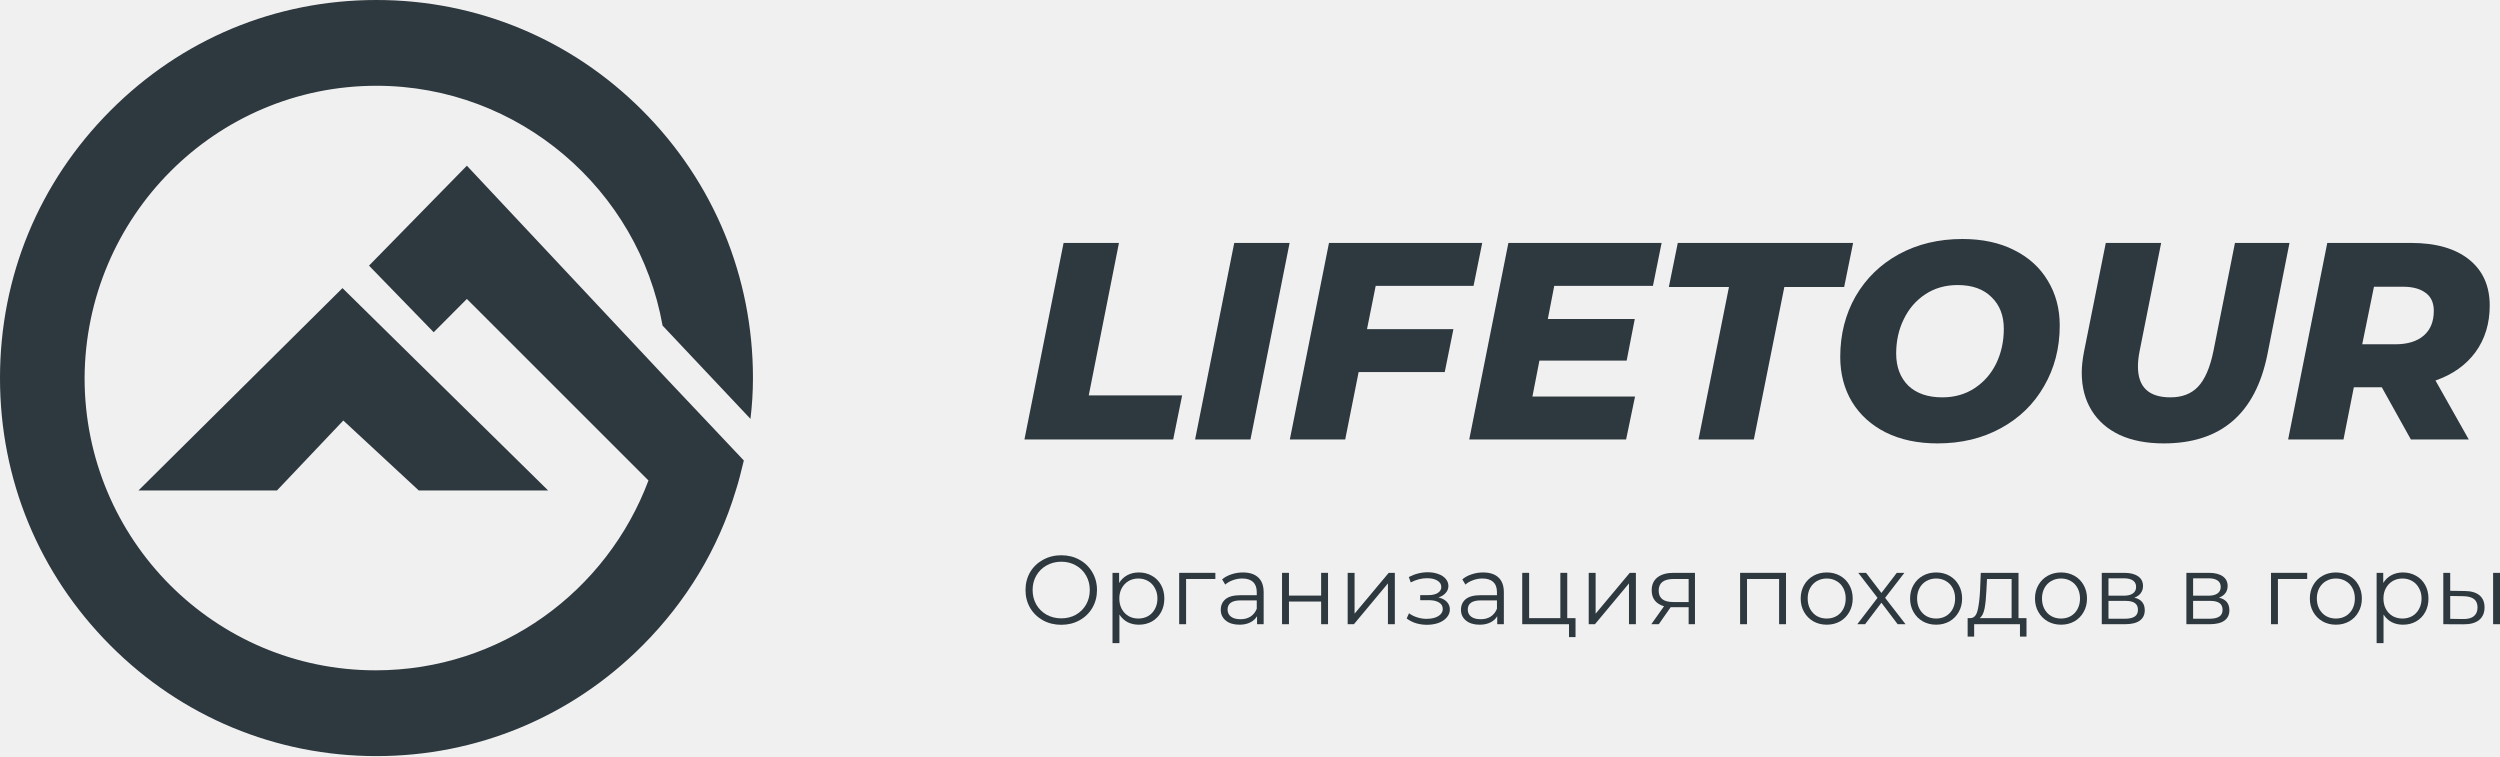
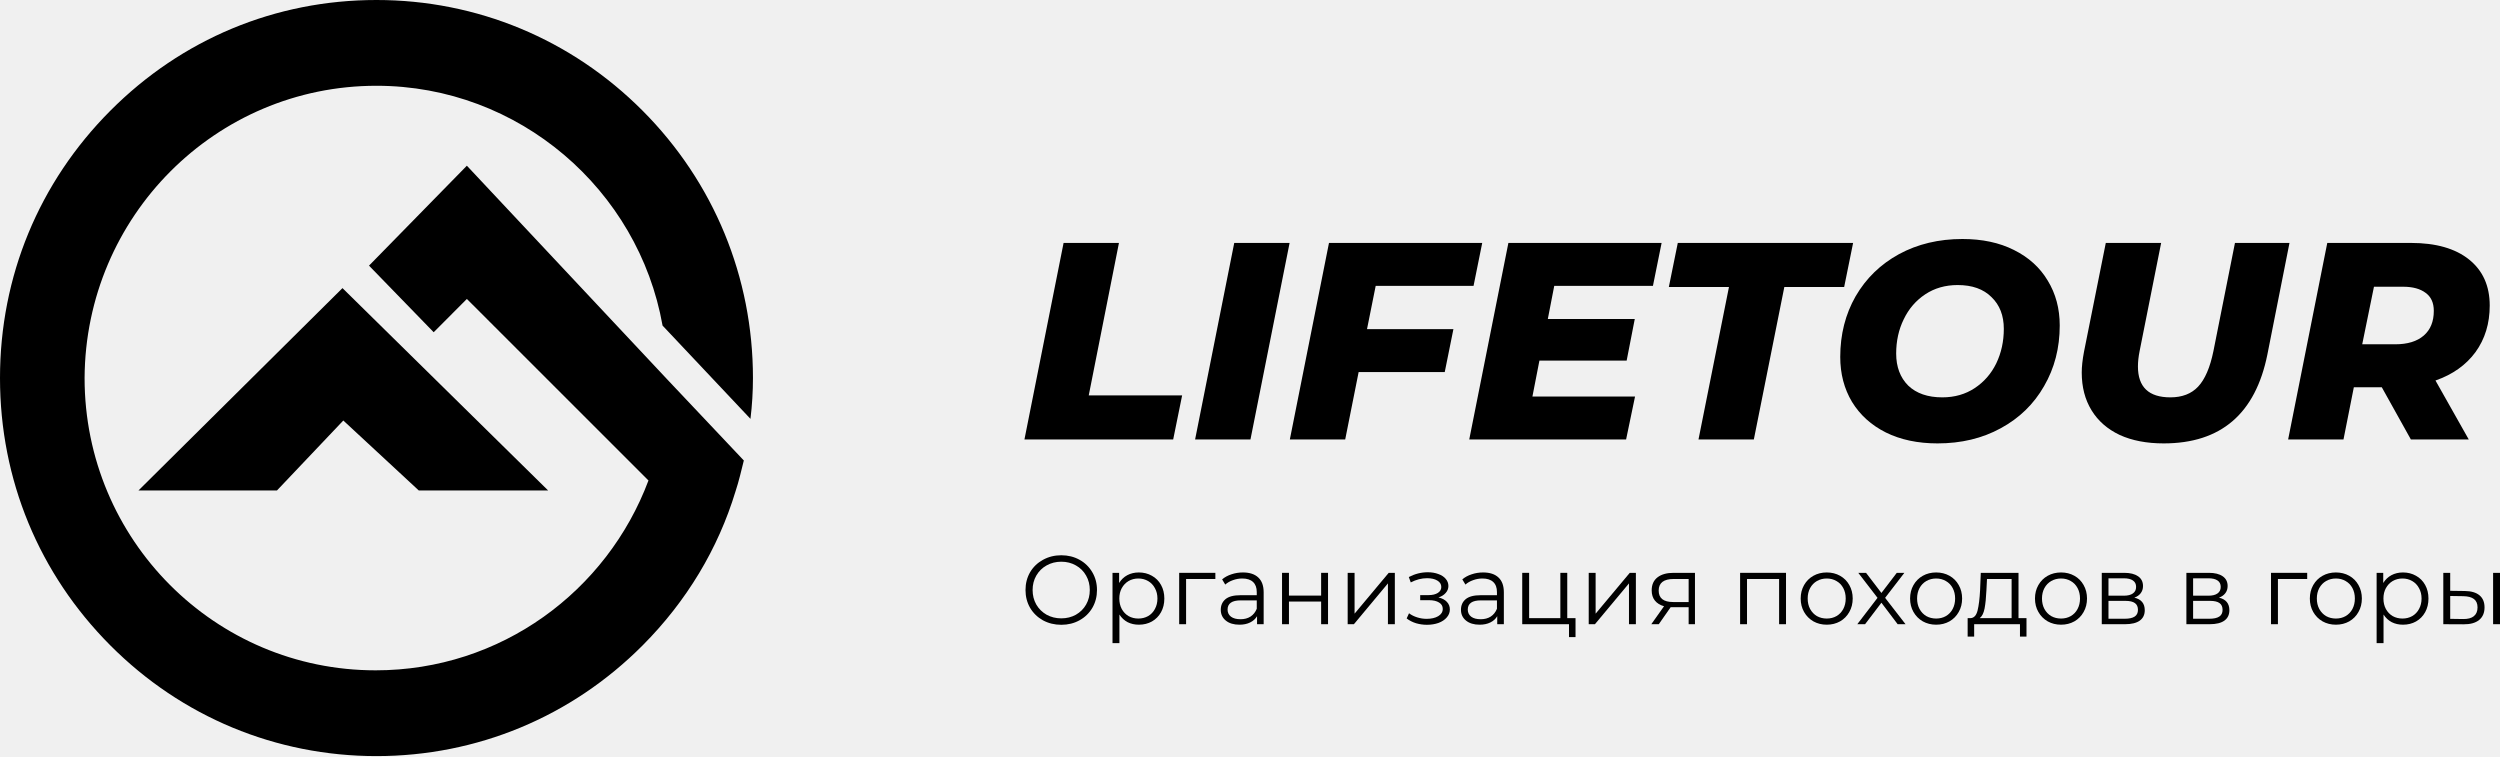
<svg xmlns="http://www.w3.org/2000/svg" width="205" height="62" viewBox="0 0 205 62" fill="currentColor">
  <g clip-path="url(#clip0_131_3790)">
-     <path d="M22.711 40.218L28.151 34.482L34.339 40.218H44.946L28.083 23.625L11.355 40.218H22.711Z" fill="#2D383F" />
-     <path d="M38.283 13.588L30.259 21.782L35.563 27.244L38.283 24.513L53.174 39.399C49.774 48.48 41.071 54.967 30.803 54.967C17.611 54.967 6.936 44.247 6.936 31C7.004 17.753 17.679 7.033 30.871 7.033C42.566 7.033 52.358 15.568 54.33 26.698L61.538 34.346C61.674 33.253 61.742 32.093 61.742 31C61.742 22.738 58.546 14.954 52.698 9.082C46.85 3.209 39.099 0 30.871 0C22.575 0 14.892 3.209 9.044 9.082C3.196 14.954 0 22.67 0 31C0 39.33 3.196 47.046 9.044 52.919C14.892 58.791 22.643 62 30.871 62C39.099 62 46.85 58.791 52.698 52.919C56.302 49.3 58.886 44.998 60.314 40.286C60.586 39.467 60.79 38.579 60.994 37.76L54.738 31.137L38.283 13.588Z" fill="#2D383F" />
-     <path d="M87.214 19.92H91.754L89.277 32.422H96.935L96.201 36.037H84.004L87.214 19.92Z" fill="#2D383F" />
-     <path d="M101.208 19.92H105.747L102.538 36.037H97.998L101.208 19.92Z" fill="#2D383F" />
-     <path d="M112.806 23.443L112.095 26.989H119.18L118.469 30.511H111.408L110.307 36.037H105.767L108.977 19.92H121.542L120.831 23.443H112.806Z" fill="#2D383F" />
-     <path d="M127.448 23.443L126.921 26.16H134.051L133.386 29.567H126.233L125.659 32.514H134.074L133.34 36.037H120.478L123.688 19.92H136.252L135.541 23.443H127.448Z" fill="#2D383F" />
-     <path d="M141.775 23.535H136.845L137.579 19.92H151.955L151.221 23.535H146.315L143.815 36.037H139.276L141.775 23.535Z" fill="#2D383F" />
-     <path d="M158.879 36.359C157.259 36.359 155.845 36.06 154.637 35.461C153.445 34.863 152.52 34.026 151.863 32.952C151.221 31.877 150.9 30.649 150.9 29.268C150.9 27.426 151.32 25.768 152.161 24.295C153.017 22.821 154.202 21.67 155.715 20.841C157.243 20.012 158.978 19.598 160.919 19.598C162.54 19.598 163.946 19.897 165.138 20.496C166.346 21.095 167.27 21.931 167.912 23.006C168.57 24.08 168.898 25.308 168.898 26.689C168.898 28.531 168.47 30.189 167.614 31.662C166.774 33.136 165.589 34.287 164.061 35.116C162.547 35.945 160.82 36.359 158.879 36.359ZM159.269 32.583C160.277 32.583 161.164 32.33 161.928 31.824C162.693 31.317 163.281 30.642 163.694 29.797C164.106 28.938 164.313 27.994 164.313 26.966C164.313 25.876 163.977 25.009 163.304 24.364C162.647 23.704 161.722 23.374 160.53 23.374C159.521 23.374 158.634 23.627 157.87 24.134C157.106 24.64 156.517 25.323 156.105 26.183C155.692 27.027 155.486 27.963 155.486 28.992C155.486 30.081 155.814 30.956 156.471 31.616C157.144 32.261 158.076 32.583 159.269 32.583Z" fill="#2D383F" />
-     <path d="M177.421 36.359C176.03 36.359 174.83 36.129 173.821 35.669C172.812 35.193 172.04 34.517 171.505 33.642C170.97 32.768 170.703 31.739 170.703 30.557C170.703 30.066 170.764 29.498 170.886 28.854L172.675 19.92H177.214L175.449 28.785C175.357 29.245 175.311 29.667 175.311 30.051C175.311 31.739 176.198 32.583 177.971 32.583C178.934 32.583 179.69 32.292 180.241 31.709C180.806 31.11 181.227 30.135 181.502 28.785L183.267 19.92H187.738L185.927 29.061C184.949 33.926 182.113 36.359 177.421 36.359Z" fill="#2D383F" />
-     <path d="M204.157 25.055C204.157 26.528 203.768 27.802 202.988 28.877C202.209 29.936 201.116 30.711 199.709 31.202L202.438 36.037H197.692L195.307 31.755H193.015L192.166 36.037H187.627L190.836 19.92H197.692C199.74 19.92 201.33 20.373 202.461 21.279C203.592 22.184 204.157 23.443 204.157 25.055ZM199.572 25.492C199.572 24.832 199.35 24.341 198.907 24.019C198.464 23.681 197.845 23.512 197.05 23.512H194.665L193.702 28.232H196.408C197.417 28.232 198.196 27.994 198.746 27.518C199.297 27.042 199.572 26.367 199.572 25.492Z" fill="#2D383F" />
-     <path d="M87.026 51.233C86.473 51.233 85.971 51.11 85.519 50.865C85.073 50.614 84.722 50.272 84.466 49.84C84.217 49.407 84.092 48.921 84.092 48.382C84.092 47.843 84.217 47.357 84.466 46.925C84.722 46.492 85.073 46.153 85.519 45.908C85.971 45.657 86.473 45.531 87.026 45.531C87.579 45.531 88.076 45.654 88.518 45.9C88.964 46.145 89.315 46.487 89.57 46.925C89.826 47.357 89.953 47.843 89.953 48.382C89.953 48.921 89.826 49.41 89.57 49.848C89.315 50.28 88.964 50.619 88.518 50.865C88.076 51.11 87.579 51.233 87.026 51.233ZM87.026 50.705C87.468 50.705 87.866 50.606 88.223 50.408C88.579 50.205 88.858 49.928 89.06 49.575C89.262 49.218 89.363 48.82 89.363 48.382C89.363 47.944 89.262 47.549 89.06 47.197C88.858 46.839 88.579 46.562 88.223 46.364C87.866 46.161 87.468 46.06 87.026 46.06C86.585 46.06 86.184 46.161 85.822 46.364C85.466 46.562 85.184 46.839 84.977 47.197C84.775 47.549 84.674 47.944 84.674 48.382C84.674 48.82 84.775 49.218 84.977 49.575C85.184 49.928 85.466 50.205 85.822 50.408C86.184 50.606 86.585 50.705 87.026 50.705Z" fill="#2D383F" />
-     <path d="M93.387 46.941C93.78 46.941 94.137 47.031 94.456 47.213C94.775 47.389 95.025 47.64 95.205 47.966C95.386 48.291 95.476 48.662 95.476 49.079C95.476 49.501 95.386 49.874 95.205 50.2C95.025 50.526 94.775 50.779 94.456 50.961C94.142 51.137 93.786 51.225 93.387 51.225C93.047 51.225 92.738 51.156 92.462 51.017C92.191 50.873 91.968 50.664 91.792 50.392V52.739H91.226V46.973H91.768V47.806C91.938 47.528 92.162 47.314 92.438 47.165C92.72 47.015 93.036 46.941 93.387 46.941ZM93.347 50.721C93.639 50.721 93.905 50.654 94.145 50.52C94.384 50.382 94.57 50.187 94.703 49.936C94.841 49.685 94.91 49.399 94.91 49.079C94.91 48.758 94.841 48.476 94.703 48.23C94.57 47.979 94.384 47.784 94.145 47.645C93.905 47.507 93.639 47.437 93.347 47.437C93.049 47.437 92.781 47.507 92.542 47.645C92.308 47.784 92.122 47.979 91.983 48.23C91.85 48.476 91.784 48.758 91.784 49.079C91.784 49.399 91.85 49.685 91.983 49.936C92.122 50.187 92.308 50.382 92.542 50.52C92.781 50.654 93.049 50.721 93.347 50.721Z" fill="#2D383F" />
-     <path d="M99.66 47.477H97.259V51.185H96.693V46.973H99.66V47.477Z" fill="#2D383F" />
-     <path d="M101.921 46.941C102.469 46.941 102.889 47.08 103.181 47.357C103.474 47.629 103.62 48.035 103.62 48.574V51.185H103.078V50.528C102.95 50.747 102.761 50.918 102.511 51.041C102.267 51.164 101.975 51.225 101.634 51.225C101.166 51.225 100.794 51.113 100.518 50.889C100.241 50.664 100.103 50.368 100.103 50C100.103 49.642 100.231 49.354 100.486 49.135C100.746 48.916 101.158 48.807 101.722 48.807H103.054V48.55C103.054 48.187 102.953 47.912 102.751 47.725C102.549 47.533 102.254 47.437 101.866 47.437C101.6 47.437 101.345 47.483 101.1 47.573C100.855 47.659 100.645 47.779 100.47 47.934L100.215 47.509C100.427 47.328 100.683 47.189 100.98 47.093C101.278 46.991 101.592 46.941 101.921 46.941ZM101.722 50.777C102.041 50.777 102.315 50.705 102.543 50.56C102.772 50.411 102.942 50.197 103.054 49.92V49.231H101.738C101.02 49.231 100.661 49.482 100.661 49.984C100.661 50.229 100.754 50.424 100.94 50.568C101.127 50.707 101.387 50.777 101.722 50.777Z" fill="#2D383F" />
-     <path d="M105.127 46.973H105.694V48.839H108.333V46.973H108.899V51.185H108.333V49.327H105.694V51.185H105.127V46.973Z" fill="#2D383F" />
-     <path d="M110.509 46.973H111.075V50.32L113.874 46.973H114.377V51.185H113.81V47.838L111.019 51.185H110.509V46.973Z" fill="#2D383F" />
-     <path d="M117.955 48.991C118.253 49.06 118.482 49.18 118.641 49.351C118.806 49.522 118.888 49.73 118.888 49.976C118.888 50.221 118.803 50.44 118.633 50.632C118.468 50.825 118.242 50.974 117.955 51.081C117.668 51.182 117.352 51.233 117.006 51.233C116.703 51.233 116.405 51.19 116.113 51.105C115.821 51.014 115.565 50.883 115.347 50.712L115.539 50.288C115.73 50.432 115.954 50.544 116.209 50.624C116.464 50.705 116.722 50.745 116.982 50.745C117.37 50.745 117.687 50.672 117.931 50.528C118.181 50.379 118.306 50.179 118.306 49.928C118.306 49.703 118.205 49.53 118.003 49.407C117.801 49.279 117.525 49.215 117.174 49.215H116.456V48.799H117.142C117.455 48.799 117.708 48.74 117.899 48.622C118.091 48.5 118.186 48.337 118.186 48.134C118.186 47.91 118.077 47.733 117.86 47.605C117.647 47.477 117.368 47.413 117.022 47.413C116.57 47.413 116.124 47.528 115.682 47.758L115.523 47.317C116.023 47.056 116.541 46.925 117.078 46.925C117.397 46.925 117.684 46.973 117.939 47.069C118.2 47.16 118.402 47.29 118.545 47.461C118.694 47.632 118.769 47.83 118.769 48.054C118.769 48.267 118.694 48.457 118.545 48.622C118.402 48.788 118.205 48.911 117.955 48.991Z" fill="#2D383F" />
-     <path d="M121.617 46.941C122.165 46.941 122.585 47.08 122.877 47.357C123.17 47.629 123.316 48.035 123.316 48.574V51.185H122.773V50.528C122.646 50.747 122.457 50.918 122.207 51.041C121.963 51.164 121.67 51.225 121.33 51.225C120.862 51.225 120.49 51.113 120.214 50.889C119.937 50.664 119.799 50.368 119.799 50C119.799 49.642 119.926 49.354 120.182 49.135C120.442 48.916 120.854 48.807 121.418 48.807H122.75V48.55C122.75 48.187 122.649 47.912 122.446 47.725C122.244 47.533 121.949 47.437 121.561 47.437C121.295 47.437 121.04 47.483 120.796 47.573C120.551 47.659 120.341 47.779 120.166 47.934L119.91 47.509C120.123 47.328 120.378 47.189 120.676 47.093C120.974 46.991 121.287 46.941 121.617 46.941ZM121.418 50.777C121.737 50.777 122.011 50.705 122.239 50.56C122.468 50.411 122.638 50.197 122.75 49.92V49.231H121.434C120.716 49.231 120.357 49.482 120.357 49.984C120.357 50.229 120.45 50.424 120.636 50.568C120.822 50.707 121.083 50.777 121.418 50.777Z" fill="#2D383F" />
-     <path d="M129.193 50.688V52.242H128.659V51.185H124.823V46.973H125.389V50.688H127.949V46.973H128.515V50.688H129.193Z" fill="#2D383F" />
-     <path d="M130.275 46.973H130.841V50.32L133.64 46.973H134.142V51.185H133.576V47.838L130.785 51.185H130.275V46.973Z" fill="#2D383F" />
-     <path d="M138.987 46.973V51.185H138.469V49.792H136.993L136.02 51.185H135.406L136.451 49.712C136.127 49.621 135.877 49.466 135.701 49.247C135.526 49.028 135.438 48.751 135.438 48.414C135.438 47.944 135.598 47.587 135.917 47.341C136.236 47.096 136.672 46.973 137.225 46.973H138.987ZM136.012 48.43C136.012 49.055 136.408 49.367 137.201 49.367H138.469V47.477H137.24C136.422 47.477 136.012 47.795 136.012 48.43Z" fill="#2D383F" />
-     <path d="M146.453 46.973V51.185H145.887V47.477H143.255V51.185H142.689V46.973H146.453Z" fill="#2D383F" />
-     <path d="M149.793 51.225C149.389 51.225 149.025 51.134 148.7 50.953C148.376 50.766 148.121 50.51 147.935 50.184C147.749 49.858 147.656 49.49 147.656 49.079C147.656 48.668 147.749 48.299 147.935 47.974C148.121 47.648 148.376 47.395 148.7 47.213C149.025 47.031 149.389 46.941 149.793 46.941C150.197 46.941 150.561 47.031 150.885 47.213C151.21 47.395 151.462 47.648 151.643 47.974C151.829 48.299 151.922 48.668 151.922 49.079C151.922 49.49 151.829 49.858 151.643 50.184C151.462 50.51 151.21 50.766 150.885 50.953C150.561 51.134 150.197 51.225 149.793 51.225ZM149.793 50.721C150.091 50.721 150.356 50.654 150.59 50.52C150.83 50.382 151.016 50.187 151.149 49.936C151.282 49.685 151.348 49.399 151.348 49.079C151.348 48.758 151.282 48.473 151.149 48.222C151.016 47.971 150.83 47.779 150.59 47.645C150.356 47.507 150.091 47.437 149.793 47.437C149.495 47.437 149.227 47.507 148.987 47.645C148.753 47.779 148.567 47.971 148.429 48.222C148.296 48.473 148.23 48.758 148.23 49.079C148.23 49.399 148.296 49.685 148.429 49.936C148.567 50.187 148.753 50.382 148.987 50.52C149.227 50.654 149.495 50.721 149.793 50.721Z" fill="#2D383F" />
-     <path d="M155.608 51.185L154.276 49.423L152.936 51.185H152.298L153.957 49.023L152.378 46.973H153.016L154.276 48.622L155.536 46.973H156.158L154.579 49.023L156.254 51.185H155.608Z" fill="#2D383F" />
-     <path d="M158.765 51.225C158.361 51.225 157.996 51.134 157.672 50.953C157.348 50.766 157.093 50.51 156.906 50.184C156.72 49.858 156.627 49.49 156.627 49.079C156.627 48.668 156.72 48.299 156.906 47.974C157.093 47.648 157.348 47.395 157.672 47.213C157.996 47.031 158.361 46.941 158.765 46.941C159.169 46.941 159.533 47.031 159.857 47.213C160.181 47.395 160.434 47.648 160.615 47.974C160.801 48.299 160.894 48.668 160.894 49.079C160.894 49.49 160.801 49.858 160.615 50.184C160.434 50.51 160.181 50.766 159.857 50.953C159.533 51.134 159.169 51.225 158.765 51.225ZM158.765 50.721C159.062 50.721 159.328 50.654 159.562 50.52C159.801 50.382 159.987 50.187 160.12 49.936C160.253 49.685 160.32 49.399 160.32 49.079C160.32 48.758 160.253 48.473 160.12 48.222C159.987 47.971 159.801 47.779 159.562 47.645C159.328 47.507 159.062 47.437 158.765 47.437C158.467 47.437 158.198 47.507 157.959 47.645C157.725 47.779 157.539 47.971 157.401 48.222C157.268 48.473 157.202 48.758 157.202 49.079C157.202 49.399 157.268 49.685 157.401 49.936C157.539 50.187 157.725 50.382 157.959 50.52C158.198 50.654 158.467 50.721 158.765 50.721Z" fill="#2D383F" />
-     <path d="M166.172 50.688V52.202H165.637V51.185H161.881V52.202H161.347V50.688H161.586C161.868 50.672 162.059 50.464 162.16 50.064C162.261 49.663 162.331 49.103 162.368 48.382L162.424 46.973H165.518V50.688H166.172ZM162.886 48.414C162.86 49.012 162.809 49.506 162.735 49.896C162.66 50.28 162.527 50.544 162.336 50.688H164.952V47.477H162.934L162.886 48.414Z" fill="#2D383F" />
-     <path d="M169.006 51.225C168.602 51.225 168.238 51.134 167.913 50.953C167.589 50.766 167.334 50.51 167.148 50.184C166.962 49.858 166.868 49.49 166.868 49.079C166.868 48.668 166.962 48.299 167.148 47.974C167.334 47.648 167.589 47.395 167.913 47.213C168.238 47.031 168.602 46.941 169.006 46.941C169.41 46.941 169.774 47.031 170.098 47.213C170.423 47.395 170.675 47.648 170.856 47.974C171.042 48.299 171.135 48.668 171.135 49.079C171.135 49.49 171.042 49.858 170.856 50.184C170.675 50.51 170.423 50.766 170.098 50.953C169.774 51.134 169.41 51.225 169.006 51.225ZM169.006 50.721C169.303 50.721 169.569 50.654 169.803 50.52C170.042 50.382 170.229 50.187 170.361 49.936C170.494 49.685 170.561 49.399 170.561 49.079C170.561 48.758 170.494 48.473 170.361 48.222C170.229 47.971 170.042 47.779 169.803 47.645C169.569 47.507 169.303 47.437 169.006 47.437C168.708 47.437 168.44 47.507 168.2 47.645C167.966 47.779 167.78 47.971 167.642 48.222C167.509 48.473 167.443 48.758 167.443 49.079C167.443 49.399 167.509 49.685 167.642 49.936C167.78 50.187 167.966 50.382 168.2 50.52C168.44 50.654 168.708 50.721 169.006 50.721Z" fill="#2D383F" />
-     <path d="M175.017 49.007C175.586 49.14 175.87 49.485 175.87 50.04C175.87 50.408 175.734 50.691 175.463 50.889C175.192 51.086 174.788 51.185 174.251 51.185H172.345V46.973H174.195C174.674 46.973 175.049 47.066 175.32 47.253C175.591 47.44 175.727 47.707 175.727 48.054C175.727 48.283 175.663 48.481 175.535 48.646C175.413 48.807 175.24 48.927 175.017 49.007ZM172.895 48.847H174.155C174.48 48.847 174.727 48.785 174.897 48.662C175.073 48.54 175.16 48.361 175.16 48.126C175.16 47.891 175.073 47.715 174.897 47.597C174.727 47.48 174.48 47.421 174.155 47.421H172.895V48.847ZM174.227 50.737C174.589 50.737 174.86 50.678 175.041 50.56C175.221 50.443 175.312 50.259 175.312 50.008C175.312 49.757 175.229 49.573 175.065 49.455C174.9 49.333 174.639 49.271 174.283 49.271H172.895V50.737H174.227Z" fill="#2D383F" />
-     <path d="M181.956 49.007C182.525 49.14 182.809 49.485 182.809 50.04C182.809 50.408 182.674 50.691 182.402 50.889C182.131 51.086 181.727 51.185 181.19 51.185H179.284V46.973H181.134C181.613 46.973 181.988 47.066 182.259 47.253C182.53 47.44 182.666 47.707 182.666 48.054C182.666 48.283 182.602 48.481 182.474 48.646C182.352 48.807 182.179 48.927 181.956 49.007ZM179.835 48.847H181.095C181.419 48.847 181.666 48.785 181.836 48.662C182.012 48.54 182.099 48.361 182.099 48.126C182.099 47.891 182.012 47.715 181.836 47.597C181.666 47.48 181.419 47.421 181.095 47.421H179.835V48.847ZM181.166 50.737C181.528 50.737 181.799 50.678 181.98 50.56C182.16 50.443 182.251 50.259 182.251 50.008C182.251 49.757 182.168 49.573 182.004 49.455C181.839 49.333 181.578 49.271 181.222 49.271H179.835V50.737H181.166Z" fill="#2D383F" />
-     <path d="M189.19 47.477H186.79V51.185H186.223V46.973H189.19V47.477Z" fill="#2D383F" />
-     <path d="M191.544 51.225C191.14 51.225 190.776 51.134 190.452 50.953C190.127 50.766 189.872 50.51 189.686 50.184C189.5 49.858 189.407 49.49 189.407 49.079C189.407 48.668 189.5 48.299 189.686 47.974C189.872 47.648 190.127 47.395 190.452 47.213C190.776 47.031 191.14 46.941 191.544 46.941C191.948 46.941 192.312 47.031 192.637 47.213C192.961 47.395 193.214 47.648 193.394 47.974C193.58 48.299 193.673 48.668 193.673 49.079C193.673 49.49 193.58 49.858 193.394 50.184C193.214 50.51 192.961 50.766 192.637 50.953C192.312 51.134 191.948 51.225 191.544 51.225ZM191.544 50.721C191.842 50.721 192.108 50.654 192.342 50.52C192.581 50.382 192.767 50.187 192.9 49.936C193.033 49.685 193.099 49.399 193.099 49.079C193.099 48.758 193.033 48.473 192.9 48.222C192.767 47.971 192.581 47.779 192.342 47.645C192.108 47.507 191.842 47.437 191.544 47.437C191.246 47.437 190.978 47.507 190.739 47.645C190.505 47.779 190.319 47.971 190.18 48.222C190.047 48.473 189.981 48.758 189.981 49.079C189.981 49.399 190.047 49.685 190.18 49.936C190.319 50.187 190.505 50.382 190.739 50.52C190.978 50.654 191.246 50.721 191.544 50.721Z" fill="#2D383F" />
-     <path d="M197.045 46.941C197.438 46.941 197.794 47.031 198.113 47.213C198.432 47.389 198.682 47.64 198.863 47.966C199.044 48.291 199.134 48.662 199.134 49.079C199.134 49.501 199.044 49.874 198.863 50.2C198.682 50.526 198.432 50.779 198.113 50.961C197.8 51.137 197.443 51.225 197.045 51.225C196.704 51.225 196.396 51.156 196.12 51.017C195.848 50.873 195.625 50.664 195.45 50.392V52.739H194.883V46.973H195.426V47.806C195.596 47.528 195.819 47.314 196.096 47.165C196.377 47.015 196.694 46.941 197.045 46.941ZM197.005 50.721C197.297 50.721 197.563 50.654 197.802 50.52C198.042 50.382 198.228 50.187 198.361 49.936C198.499 49.685 198.568 49.399 198.568 49.079C198.568 48.758 198.499 48.476 198.361 48.23C198.228 47.979 198.042 47.784 197.802 47.645C197.563 47.507 197.297 47.437 197.005 47.437C196.707 47.437 196.439 47.507 196.199 47.645C195.965 47.784 195.779 47.979 195.641 48.23C195.508 48.476 195.442 48.758 195.442 49.079C195.442 49.399 195.508 49.685 195.641 49.936C195.779 50.187 195.965 50.382 196.199 50.52C196.439 50.654 196.707 50.721 197.005 50.721Z" fill="#2D383F" />
-     <path d="M202.113 48.462C202.639 48.468 203.041 48.585 203.317 48.815C203.594 49.044 203.732 49.375 203.732 49.808C203.732 50.256 203.583 50.6 203.285 50.841C202.988 51.081 202.562 51.198 202.009 51.193L200.351 51.185V46.973H200.917V48.446L202.113 48.462ZM204.434 46.973H205V51.185H204.434V46.973ZM201.978 50.761C202.366 50.766 202.658 50.688 202.855 50.528C203.057 50.363 203.158 50.123 203.158 49.808C203.158 49.498 203.059 49.268 202.863 49.119C202.666 48.969 202.371 48.892 201.978 48.887L200.917 48.871V50.745L201.978 50.761Z" fill="#2D383F" />
+     <path d="M22.711 40.218L28.151 34.482L34.339 40.218H44.946L28.083 23.625L11.355 40.218H22.711Z" />
+     <path d="M38.283 13.588L30.259 21.782L35.563 27.244L38.283 24.513L53.174 39.399C49.774 48.48 41.071 54.967 30.803 54.967C17.611 54.967 6.936 44.247 6.936 31C7.004 17.753 17.679 7.033 30.871 7.033C42.566 7.033 52.358 15.568 54.33 26.698L61.538 34.346C61.674 33.253 61.742 32.093 61.742 31C61.742 22.738 58.546 14.954 52.698 9.082C46.85 3.209 39.099 0 30.871 0C22.575 0 14.892 3.209 9.044 9.082C3.196 14.954 0 22.67 0 31C0 39.33 3.196 47.046 9.044 52.919C14.892 58.791 22.643 62 30.871 62C39.099 62 46.85 58.791 52.698 52.919C56.302 49.3 58.886 44.998 60.314 40.286C60.586 39.467 60.79 38.579 60.994 37.76L54.738 31.137L38.283 13.588Z" />
+     <path d="M87.214 19.92H91.754L89.277 32.422H96.935L96.201 36.037H84.004L87.214 19.92Z" />
+     <path d="M101.208 19.92H105.747L102.538 36.037H97.998L101.208 19.92Z" />
+     <path d="M112.806 23.443L112.095 26.989H119.18L118.469 30.511H111.408L110.307 36.037H105.767L108.977 19.92H121.542L120.831 23.443H112.806Z" />
+     <path d="M127.448 23.443L126.921 26.16H134.051L133.386 29.567H126.233L125.659 32.514H134.074L133.34 36.037H120.478L123.688 19.92H136.252L135.541 23.443H127.448Z" />
+     <path d="M141.775 23.535H136.845L137.579 19.92H151.955L151.221 23.535H146.315L143.815 36.037H139.276L141.775 23.535Z" />
+     <path d="M158.879 36.359C157.259 36.359 155.845 36.06 154.637 35.461C153.445 34.863 152.52 34.026 151.863 32.952C151.221 31.877 150.9 30.649 150.9 29.268C150.9 27.426 151.32 25.768 152.161 24.295C153.017 22.821 154.202 21.67 155.715 20.841C157.243 20.012 158.978 19.598 160.919 19.598C162.54 19.598 163.946 19.897 165.138 20.496C166.346 21.095 167.27 21.931 167.912 23.006C168.57 24.08 168.898 25.308 168.898 26.689C168.898 28.531 168.47 30.189 167.614 31.662C166.774 33.136 165.589 34.287 164.061 35.116C162.547 35.945 160.82 36.359 158.879 36.359ZM159.269 32.583C160.277 32.583 161.164 32.33 161.928 31.824C162.693 31.317 163.281 30.642 163.694 29.797C164.106 28.938 164.313 27.994 164.313 26.966C164.313 25.876 163.977 25.009 163.304 24.364C162.647 23.704 161.722 23.374 160.53 23.374C159.521 23.374 158.634 23.627 157.87 24.134C157.106 24.64 156.517 25.323 156.105 26.183C155.692 27.027 155.486 27.963 155.486 28.992C155.486 30.081 155.814 30.956 156.471 31.616C157.144 32.261 158.076 32.583 159.269 32.583Z" />
+     <path d="M177.421 36.359C176.03 36.359 174.83 36.129 173.821 35.669C172.812 35.193 172.04 34.517 171.505 33.642C170.97 32.768 170.703 31.739 170.703 30.557C170.703 30.066 170.764 29.498 170.886 28.854L172.675 19.92H177.214L175.449 28.785C175.357 29.245 175.311 29.667 175.311 30.051C175.311 31.739 176.198 32.583 177.971 32.583C178.934 32.583 179.69 32.292 180.241 31.709C180.806 31.11 181.227 30.135 181.502 28.785L183.267 19.92H187.738L185.927 29.061C184.949 33.926 182.113 36.359 177.421 36.359Z" />
+     <path d="M204.157 25.055C204.157 26.528 203.768 27.802 202.988 28.877C202.209 29.936 201.116 30.711 199.709 31.202L202.438 36.037H197.692L195.307 31.755H193.015L192.166 36.037H187.627L190.836 19.92H197.692C199.74 19.92 201.33 20.373 202.461 21.279C203.592 22.184 204.157 23.443 204.157 25.055ZM199.572 25.492C199.572 24.832 199.35 24.341 198.907 24.019C198.464 23.681 197.845 23.512 197.05 23.512H194.665L193.702 28.232H196.408C197.417 28.232 198.196 27.994 198.746 27.518C199.297 27.042 199.572 26.367 199.572 25.492Z" />
+     <path d="M87.026 51.233C86.473 51.233 85.971 51.11 85.519 50.865C85.073 50.614 84.722 50.272 84.466 49.84C84.217 49.407 84.092 48.921 84.092 48.382C84.092 47.843 84.217 47.357 84.466 46.925C84.722 46.492 85.073 46.153 85.519 45.908C85.971 45.657 86.473 45.531 87.026 45.531C87.579 45.531 88.076 45.654 88.518 45.9C88.964 46.145 89.315 46.487 89.57 46.925C89.826 47.357 89.953 47.843 89.953 48.382C89.953 48.921 89.826 49.41 89.57 49.848C89.315 50.28 88.964 50.619 88.518 50.865C88.076 51.11 87.579 51.233 87.026 51.233ZM87.026 50.705C87.468 50.705 87.866 50.606 88.223 50.408C88.579 50.205 88.858 49.928 89.06 49.575C89.262 49.218 89.363 48.82 89.363 48.382C89.363 47.944 89.262 47.549 89.06 47.197C88.858 46.839 88.579 46.562 88.223 46.364C87.866 46.161 87.468 46.06 87.026 46.06C86.585 46.06 86.184 46.161 85.822 46.364C85.466 46.562 85.184 46.839 84.977 47.197C84.775 47.549 84.674 47.944 84.674 48.382C84.674 48.82 84.775 49.218 84.977 49.575C85.184 49.928 85.466 50.205 85.822 50.408C86.184 50.606 86.585 50.705 87.026 50.705Z" />
+     <path d="M93.387 46.941C93.78 46.941 94.137 47.031 94.456 47.213C94.775 47.389 95.025 47.64 95.205 47.966C95.386 48.291 95.476 48.662 95.476 49.079C95.476 49.501 95.386 49.874 95.205 50.2C95.025 50.526 94.775 50.779 94.456 50.961C94.142 51.137 93.786 51.225 93.387 51.225C93.047 51.225 92.738 51.156 92.462 51.017C92.191 50.873 91.968 50.664 91.792 50.392V52.739H91.226V46.973H91.768V47.806C91.938 47.528 92.162 47.314 92.438 47.165C92.72 47.015 93.036 46.941 93.387 46.941ZM93.347 50.721C93.639 50.721 93.905 50.654 94.145 50.52C94.384 50.382 94.57 50.187 94.703 49.936C94.841 49.685 94.91 49.399 94.91 49.079C94.91 48.758 94.841 48.476 94.703 48.23C94.57 47.979 94.384 47.784 94.145 47.645C93.905 47.507 93.639 47.437 93.347 47.437C93.049 47.437 92.781 47.507 92.542 47.645C92.308 47.784 92.122 47.979 91.983 48.23C91.85 48.476 91.784 48.758 91.784 49.079C91.784 49.399 91.85 49.685 91.983 49.936C92.122 50.187 92.308 50.382 92.542 50.52C92.781 50.654 93.049 50.721 93.347 50.721Z" />
+     <path d="M99.66 47.477H97.259V51.185H96.693V46.973H99.66V47.477Z" />
+     <path d="M101.921 46.941C102.469 46.941 102.889 47.08 103.181 47.357C103.474 47.629 103.62 48.035 103.62 48.574V51.185H103.078V50.528C102.95 50.747 102.761 50.918 102.511 51.041C102.267 51.164 101.975 51.225 101.634 51.225C101.166 51.225 100.794 51.113 100.518 50.889C100.241 50.664 100.103 50.368 100.103 50C100.103 49.642 100.231 49.354 100.486 49.135C100.746 48.916 101.158 48.807 101.722 48.807H103.054V48.55C103.054 48.187 102.953 47.912 102.751 47.725C102.549 47.533 102.254 47.437 101.866 47.437C101.6 47.437 101.345 47.483 101.1 47.573C100.855 47.659 100.645 47.779 100.47 47.934L100.215 47.509C100.427 47.328 100.683 47.189 100.98 47.093C101.278 46.991 101.592 46.941 101.921 46.941ZM101.722 50.777C102.041 50.777 102.315 50.705 102.543 50.56C102.772 50.411 102.942 50.197 103.054 49.92V49.231H101.738C101.02 49.231 100.661 49.482 100.661 49.984C100.661 50.229 100.754 50.424 100.94 50.568C101.127 50.707 101.387 50.777 101.722 50.777Z" />
+     <path d="M105.127 46.973H105.694V48.839H108.333V46.973H108.899V51.185H108.333V49.327H105.694V51.185H105.127V46.973Z" />
+     <path d="M110.509 46.973H111.075V50.32L113.874 46.973H114.377V51.185H113.81V47.838L111.019 51.185H110.509V46.973Z" />
+     <path d="M117.955 48.991C118.253 49.06 118.482 49.18 118.641 49.351C118.806 49.522 118.888 49.73 118.888 49.976C118.888 50.221 118.803 50.44 118.633 50.632C118.468 50.825 118.242 50.974 117.955 51.081C117.668 51.182 117.352 51.233 117.006 51.233C116.703 51.233 116.405 51.19 116.113 51.105C115.821 51.014 115.565 50.883 115.347 50.712L115.539 50.288C115.73 50.432 115.954 50.544 116.209 50.624C116.464 50.705 116.722 50.745 116.982 50.745C117.37 50.745 117.687 50.672 117.931 50.528C118.181 50.379 118.306 50.179 118.306 49.928C118.306 49.703 118.205 49.53 118.003 49.407C117.801 49.279 117.525 49.215 117.174 49.215H116.456V48.799H117.142C117.455 48.799 117.708 48.74 117.899 48.622C118.091 48.5 118.186 48.337 118.186 48.134C118.186 47.91 118.077 47.733 117.86 47.605C117.647 47.477 117.368 47.413 117.022 47.413C116.57 47.413 116.124 47.528 115.682 47.758L115.523 47.317C116.023 47.056 116.541 46.925 117.078 46.925C117.397 46.925 117.684 46.973 117.939 47.069C118.2 47.16 118.402 47.29 118.545 47.461C118.694 47.632 118.769 47.83 118.769 48.054C118.769 48.267 118.694 48.457 118.545 48.622C118.402 48.788 118.205 48.911 117.955 48.991Z" />
+     <path d="M121.617 46.941C122.165 46.941 122.585 47.08 122.877 47.357C123.17 47.629 123.316 48.035 123.316 48.574V51.185H122.773V50.528C122.646 50.747 122.457 50.918 122.207 51.041C121.963 51.164 121.67 51.225 121.33 51.225C120.862 51.225 120.49 51.113 120.214 50.889C119.937 50.664 119.799 50.368 119.799 50C119.799 49.642 119.926 49.354 120.182 49.135C120.442 48.916 120.854 48.807 121.418 48.807H122.75V48.55C122.75 48.187 122.649 47.912 122.446 47.725C122.244 47.533 121.949 47.437 121.561 47.437C121.295 47.437 121.04 47.483 120.796 47.573C120.551 47.659 120.341 47.779 120.166 47.934L119.91 47.509C120.123 47.328 120.378 47.189 120.676 47.093C120.974 46.991 121.287 46.941 121.617 46.941ZM121.418 50.777C121.737 50.777 122.011 50.705 122.239 50.56C122.468 50.411 122.638 50.197 122.75 49.92V49.231H121.434C120.716 49.231 120.357 49.482 120.357 49.984C120.357 50.229 120.45 50.424 120.636 50.568C120.822 50.707 121.083 50.777 121.418 50.777Z" />
+     <path d="M129.193 50.688V52.242H128.659V51.185H124.823V46.973H125.389V50.688H127.949V46.973H128.515V50.688H129.193Z" />
+     <path d="M130.275 46.973H130.841V50.32L133.64 46.973H134.142V51.185H133.576V47.838L130.785 51.185H130.275V46.973Z" />
+     <path d="M138.987 46.973V51.185H138.469V49.792H136.993L136.02 51.185H135.406L136.451 49.712C136.127 49.621 135.877 49.466 135.701 49.247C135.526 49.028 135.438 48.751 135.438 48.414C135.438 47.944 135.598 47.587 135.917 47.341C136.236 47.096 136.672 46.973 137.225 46.973H138.987ZM136.012 48.43C136.012 49.055 136.408 49.367 137.201 49.367H138.469V47.477H137.24C136.422 47.477 136.012 47.795 136.012 48.43Z" />
+     <path d="M146.453 46.973V51.185H145.887V47.477H143.255V51.185H142.689V46.973H146.453Z" />
+     <path d="M149.793 51.225C149.389 51.225 149.025 51.134 148.7 50.953C148.376 50.766 148.121 50.51 147.935 50.184C147.749 49.858 147.656 49.49 147.656 49.079C147.656 48.668 147.749 48.299 147.935 47.974C148.121 47.648 148.376 47.395 148.7 47.213C149.025 47.031 149.389 46.941 149.793 46.941C150.197 46.941 150.561 47.031 150.885 47.213C151.21 47.395 151.462 47.648 151.643 47.974C151.829 48.299 151.922 48.668 151.922 49.079C151.922 49.49 151.829 49.858 151.643 50.184C151.462 50.51 151.21 50.766 150.885 50.953C150.561 51.134 150.197 51.225 149.793 51.225ZM149.793 50.721C150.091 50.721 150.356 50.654 150.59 50.52C150.83 50.382 151.016 50.187 151.149 49.936C151.282 49.685 151.348 49.399 151.348 49.079C151.348 48.758 151.282 48.473 151.149 48.222C151.016 47.971 150.83 47.779 150.59 47.645C150.356 47.507 150.091 47.437 149.793 47.437C149.495 47.437 149.227 47.507 148.987 47.645C148.753 47.779 148.567 47.971 148.429 48.222C148.296 48.473 148.23 48.758 148.23 49.079C148.23 49.399 148.296 49.685 148.429 49.936C148.567 50.187 148.753 50.382 148.987 50.52C149.227 50.654 149.495 50.721 149.793 50.721Z" />
+     <path d="M155.608 51.185L154.276 49.423L152.936 51.185H152.298L153.957 49.023L152.378 46.973H153.016L154.276 48.622L155.536 46.973H156.158L154.579 49.023L156.254 51.185H155.608Z" />
+     <path d="M158.765 51.225C158.361 51.225 157.996 51.134 157.672 50.953C157.348 50.766 157.093 50.51 156.906 50.184C156.72 49.858 156.627 49.49 156.627 49.079C156.627 48.668 156.72 48.299 156.906 47.974C157.093 47.648 157.348 47.395 157.672 47.213C157.996 47.031 158.361 46.941 158.765 46.941C159.169 46.941 159.533 47.031 159.857 47.213C160.181 47.395 160.434 47.648 160.615 47.974C160.801 48.299 160.894 48.668 160.894 49.079C160.894 49.49 160.801 49.858 160.615 50.184C160.434 50.51 160.181 50.766 159.857 50.953C159.533 51.134 159.169 51.225 158.765 51.225ZM158.765 50.721C159.062 50.721 159.328 50.654 159.562 50.52C159.801 50.382 159.987 50.187 160.12 49.936C160.253 49.685 160.32 49.399 160.32 49.079C160.32 48.758 160.253 48.473 160.12 48.222C159.987 47.971 159.801 47.779 159.562 47.645C159.328 47.507 159.062 47.437 158.765 47.437C158.467 47.437 158.198 47.507 157.959 47.645C157.725 47.779 157.539 47.971 157.401 48.222C157.268 48.473 157.202 48.758 157.202 49.079C157.202 49.399 157.268 49.685 157.401 49.936C157.539 50.187 157.725 50.382 157.959 50.52C158.198 50.654 158.467 50.721 158.765 50.721Z" />
+     <path d="M166.172 50.688V52.202H165.637V51.185H161.881V52.202H161.347V50.688H161.586C161.868 50.672 162.059 50.464 162.16 50.064C162.261 49.663 162.331 49.103 162.368 48.382L162.424 46.973H165.518V50.688H166.172ZM162.886 48.414C162.86 49.012 162.809 49.506 162.735 49.896C162.66 50.28 162.527 50.544 162.336 50.688H164.952V47.477H162.934L162.886 48.414Z" />
+     <path d="M169.006 51.225C168.602 51.225 168.238 51.134 167.913 50.953C167.589 50.766 167.334 50.51 167.148 50.184C166.962 49.858 166.868 49.49 166.868 49.079C166.868 48.668 166.962 48.299 167.148 47.974C167.334 47.648 167.589 47.395 167.913 47.213C168.238 47.031 168.602 46.941 169.006 46.941C169.41 46.941 169.774 47.031 170.098 47.213C170.423 47.395 170.675 47.648 170.856 47.974C171.042 48.299 171.135 48.668 171.135 49.079C171.135 49.49 171.042 49.858 170.856 50.184C170.675 50.51 170.423 50.766 170.098 50.953C169.774 51.134 169.41 51.225 169.006 51.225ZM169.006 50.721C169.303 50.721 169.569 50.654 169.803 50.52C170.042 50.382 170.229 50.187 170.361 49.936C170.494 49.685 170.561 49.399 170.561 49.079C170.561 48.758 170.494 48.473 170.361 48.222C170.229 47.971 170.042 47.779 169.803 47.645C169.569 47.507 169.303 47.437 169.006 47.437C168.708 47.437 168.44 47.507 168.2 47.645C167.966 47.779 167.78 47.971 167.642 48.222C167.509 48.473 167.443 48.758 167.443 49.079C167.443 49.399 167.509 49.685 167.642 49.936C167.78 50.187 167.966 50.382 168.2 50.52C168.44 50.654 168.708 50.721 169.006 50.721Z" />
+     <path d="M175.017 49.007C175.586 49.14 175.87 49.485 175.87 50.04C175.87 50.408 175.734 50.691 175.463 50.889C175.192 51.086 174.788 51.185 174.251 51.185H172.345V46.973H174.195C174.674 46.973 175.049 47.066 175.32 47.253C175.591 47.44 175.727 47.707 175.727 48.054C175.727 48.283 175.663 48.481 175.535 48.646C175.413 48.807 175.24 48.927 175.017 49.007ZM172.895 48.847H174.155C174.48 48.847 174.727 48.785 174.897 48.662C175.073 48.54 175.16 48.361 175.16 48.126C175.16 47.891 175.073 47.715 174.897 47.597C174.727 47.48 174.48 47.421 174.155 47.421H172.895V48.847ZM174.227 50.737C174.589 50.737 174.86 50.678 175.041 50.56C175.221 50.443 175.312 50.259 175.312 50.008C175.312 49.757 175.229 49.573 175.065 49.455C174.9 49.333 174.639 49.271 174.283 49.271H172.895V50.737H174.227Z" />
+     <path d="M181.956 49.007C182.525 49.14 182.809 49.485 182.809 50.04C182.809 50.408 182.674 50.691 182.402 50.889C182.131 51.086 181.727 51.185 181.19 51.185H179.284V46.973H181.134C181.613 46.973 181.988 47.066 182.259 47.253C182.53 47.44 182.666 47.707 182.666 48.054C182.666 48.283 182.602 48.481 182.474 48.646C182.352 48.807 182.179 48.927 181.956 49.007ZM179.835 48.847H181.095C181.419 48.847 181.666 48.785 181.836 48.662C182.012 48.54 182.099 48.361 182.099 48.126C182.099 47.891 182.012 47.715 181.836 47.597C181.666 47.48 181.419 47.421 181.095 47.421H179.835V48.847ZM181.166 50.737C181.528 50.737 181.799 50.678 181.98 50.56C182.16 50.443 182.251 50.259 182.251 50.008C182.251 49.757 182.168 49.573 182.004 49.455C181.839 49.333 181.578 49.271 181.222 49.271H179.835V50.737H181.166Z" />
+     <path d="M189.19 47.477H186.79V51.185H186.223V46.973H189.19V47.477Z" />
+     <path d="M191.544 51.225C191.14 51.225 190.776 51.134 190.452 50.953C190.127 50.766 189.872 50.51 189.686 50.184C189.5 49.858 189.407 49.49 189.407 49.079C189.407 48.668 189.5 48.299 189.686 47.974C189.872 47.648 190.127 47.395 190.452 47.213C190.776 47.031 191.14 46.941 191.544 46.941C191.948 46.941 192.312 47.031 192.637 47.213C192.961 47.395 193.214 47.648 193.394 47.974C193.58 48.299 193.673 48.668 193.673 49.079C193.673 49.49 193.58 49.858 193.394 50.184C193.214 50.51 192.961 50.766 192.637 50.953C192.312 51.134 191.948 51.225 191.544 51.225ZM191.544 50.721C191.842 50.721 192.108 50.654 192.342 50.52C192.581 50.382 192.767 50.187 192.9 49.936C193.033 49.685 193.099 49.399 193.099 49.079C193.099 48.758 193.033 48.473 192.9 48.222C192.767 47.971 192.581 47.779 192.342 47.645C192.108 47.507 191.842 47.437 191.544 47.437C191.246 47.437 190.978 47.507 190.739 47.645C190.505 47.779 190.319 47.971 190.18 48.222C190.047 48.473 189.981 48.758 189.981 49.079C189.981 49.399 190.047 49.685 190.18 49.936C190.319 50.187 190.505 50.382 190.739 50.52C190.978 50.654 191.246 50.721 191.544 50.721Z" />
+     <path d="M197.045 46.941C197.438 46.941 197.794 47.031 198.113 47.213C198.432 47.389 198.682 47.64 198.863 47.966C199.044 48.291 199.134 48.662 199.134 49.079C199.134 49.501 199.044 49.874 198.863 50.2C198.682 50.526 198.432 50.779 198.113 50.961C197.8 51.137 197.443 51.225 197.045 51.225C196.704 51.225 196.396 51.156 196.12 51.017C195.848 50.873 195.625 50.664 195.45 50.392V52.739H194.883V46.973H195.426V47.806C195.596 47.528 195.819 47.314 196.096 47.165C196.377 47.015 196.694 46.941 197.045 46.941ZM197.005 50.721C197.297 50.721 197.563 50.654 197.802 50.52C198.042 50.382 198.228 50.187 198.361 49.936C198.499 49.685 198.568 49.399 198.568 49.079C198.568 48.758 198.499 48.476 198.361 48.23C198.228 47.979 198.042 47.784 197.802 47.645C197.563 47.507 197.297 47.437 197.005 47.437C196.707 47.437 196.439 47.507 196.199 47.645C195.965 47.784 195.779 47.979 195.641 48.23C195.508 48.476 195.442 48.758 195.442 49.079C195.442 49.399 195.508 49.685 195.641 49.936C195.779 50.187 195.965 50.382 196.199 50.52C196.439 50.654 196.707 50.721 197.005 50.721Z" />
+     <path d="M202.113 48.462C202.639 48.468 203.041 48.585 203.317 48.815C203.594 49.044 203.732 49.375 203.732 49.808C203.732 50.256 203.583 50.6 203.285 50.841C202.988 51.081 202.562 51.198 202.009 51.193L200.351 51.185V46.973H200.917V48.446L202.113 48.462ZM204.434 46.973H205V51.185H204.434V46.973ZM201.978 50.761C202.366 50.766 202.658 50.688 202.855 50.528C203.057 50.363 203.158 50.123 203.158 49.808C203.158 49.498 203.059 49.268 202.863 49.119C202.666 48.969 202.371 48.892 201.978 48.887L200.917 48.871V50.745L201.978 50.761Z" />
  </g>
  <defs>
    <clipPath id="clip0_131_3790">
      <rect width="205" height="62" fill="white" />
    </clipPath>
  </defs>
</svg>
